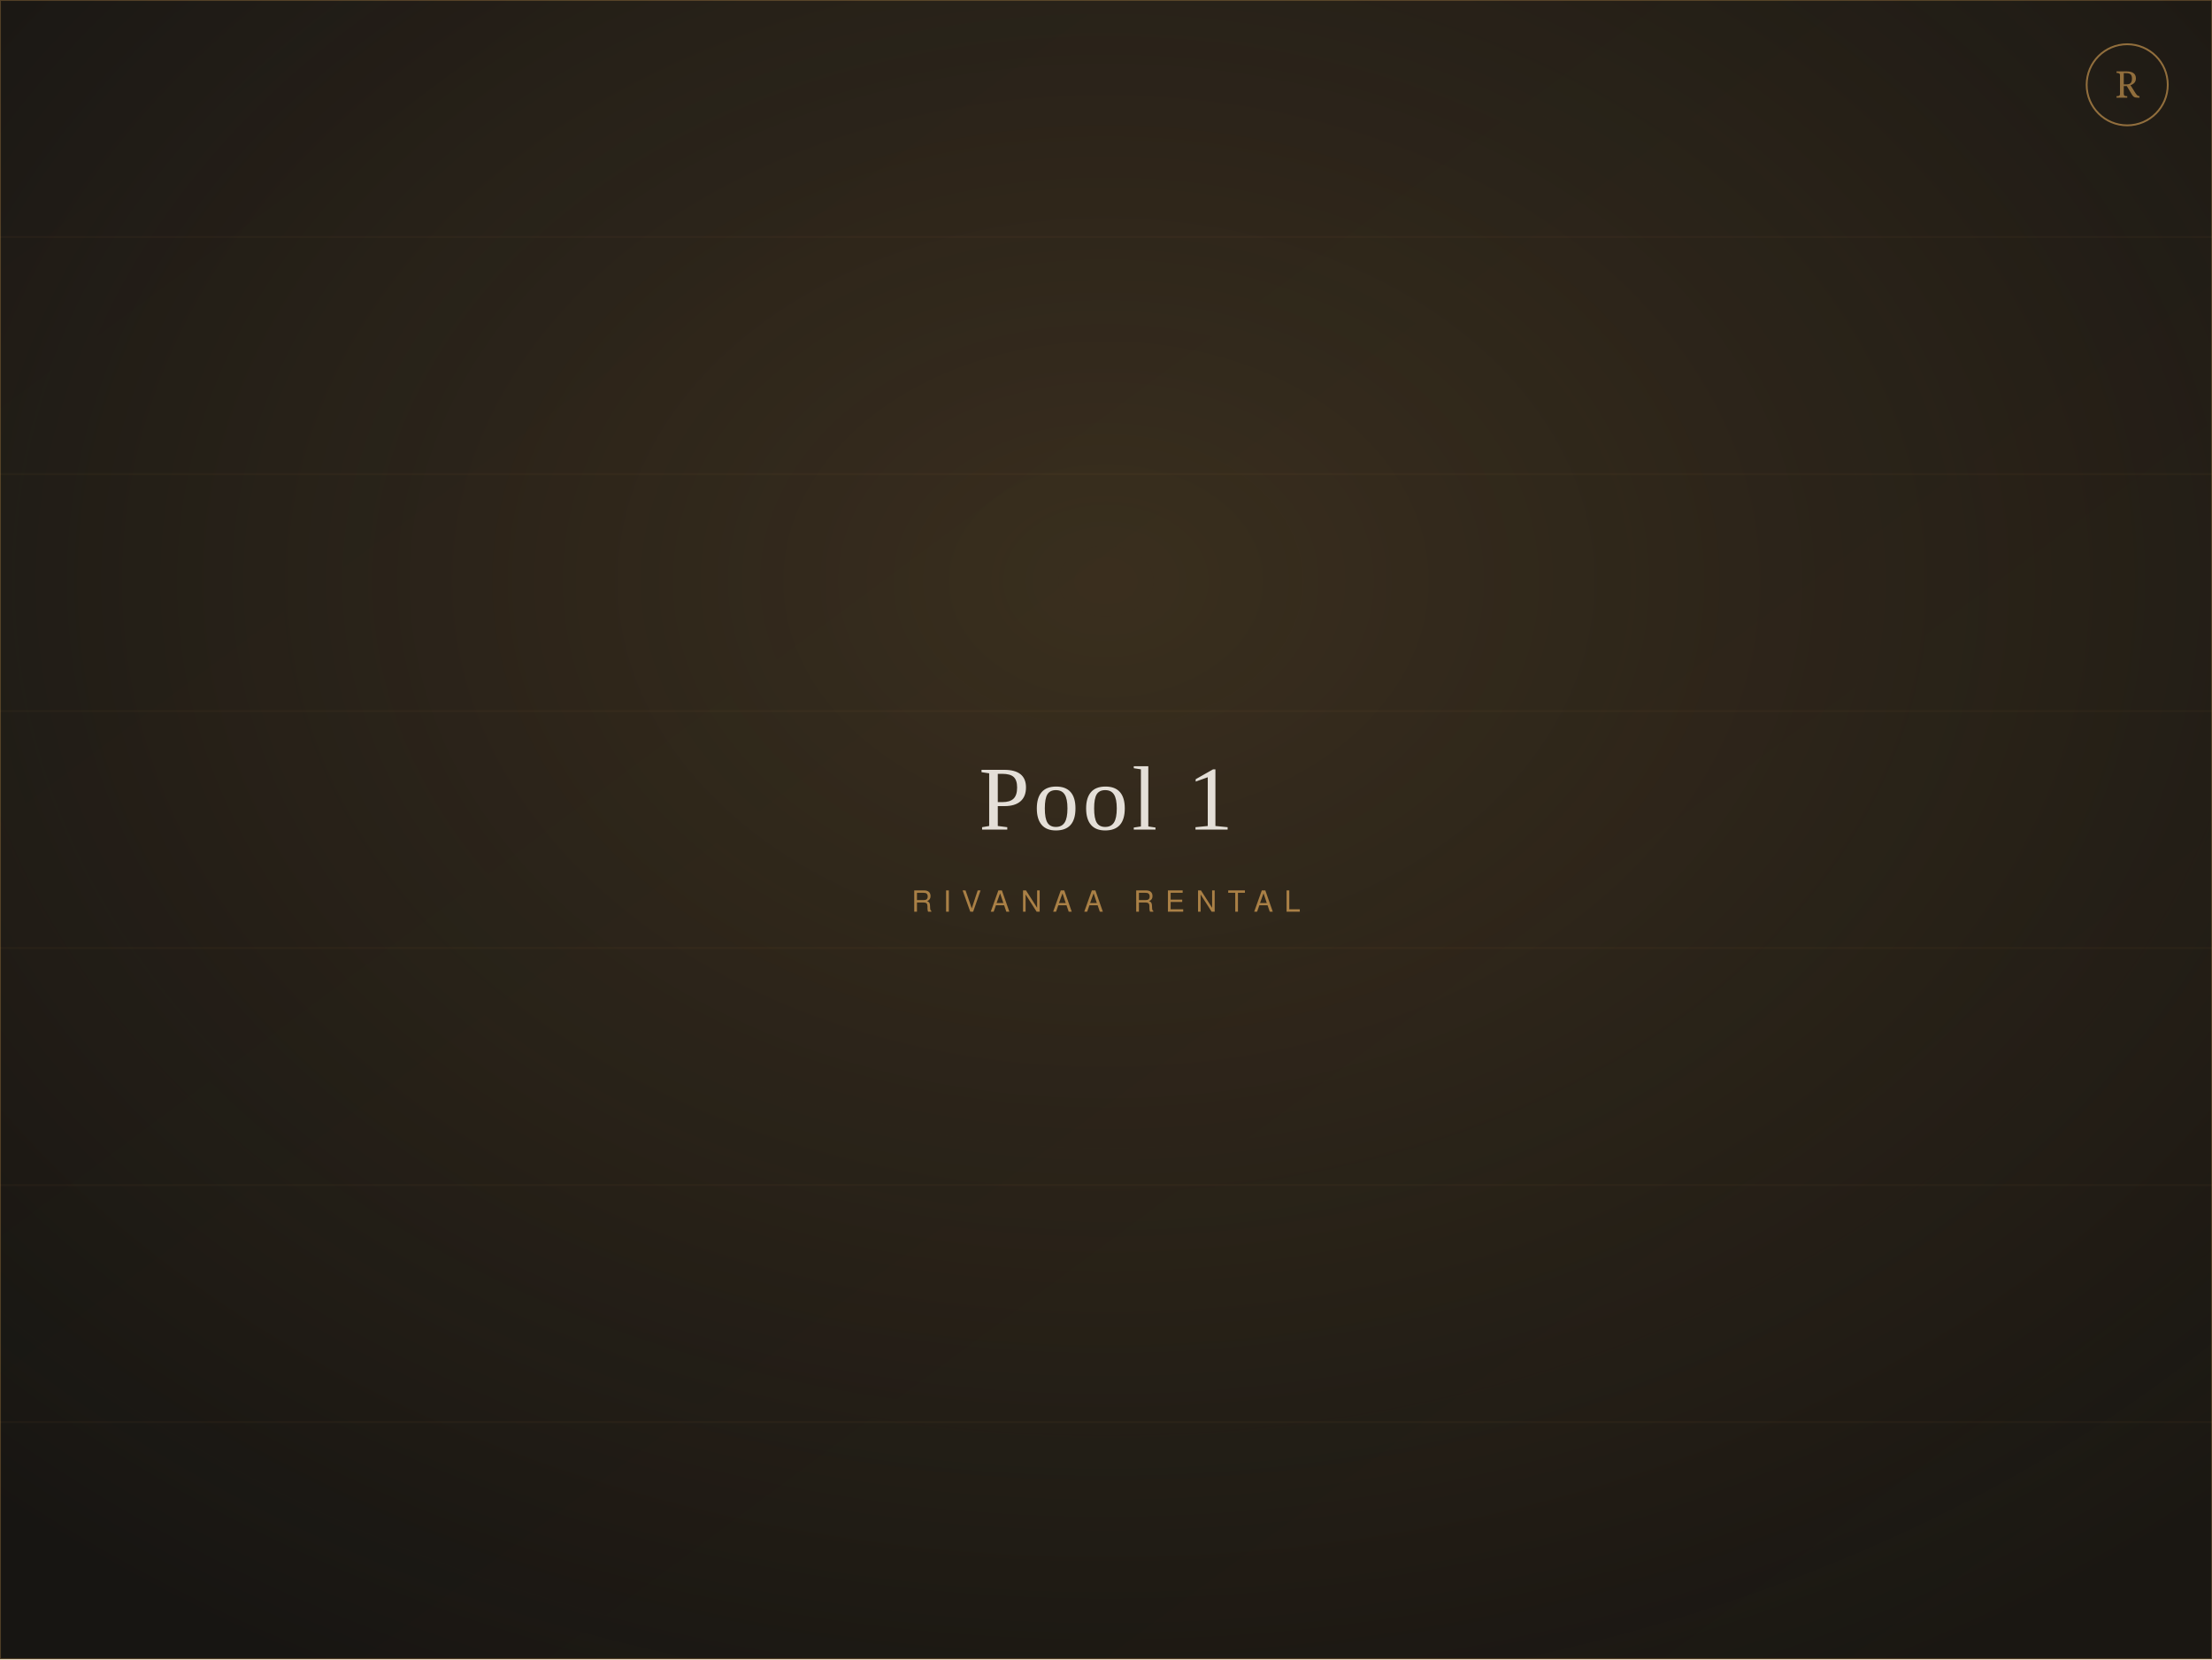
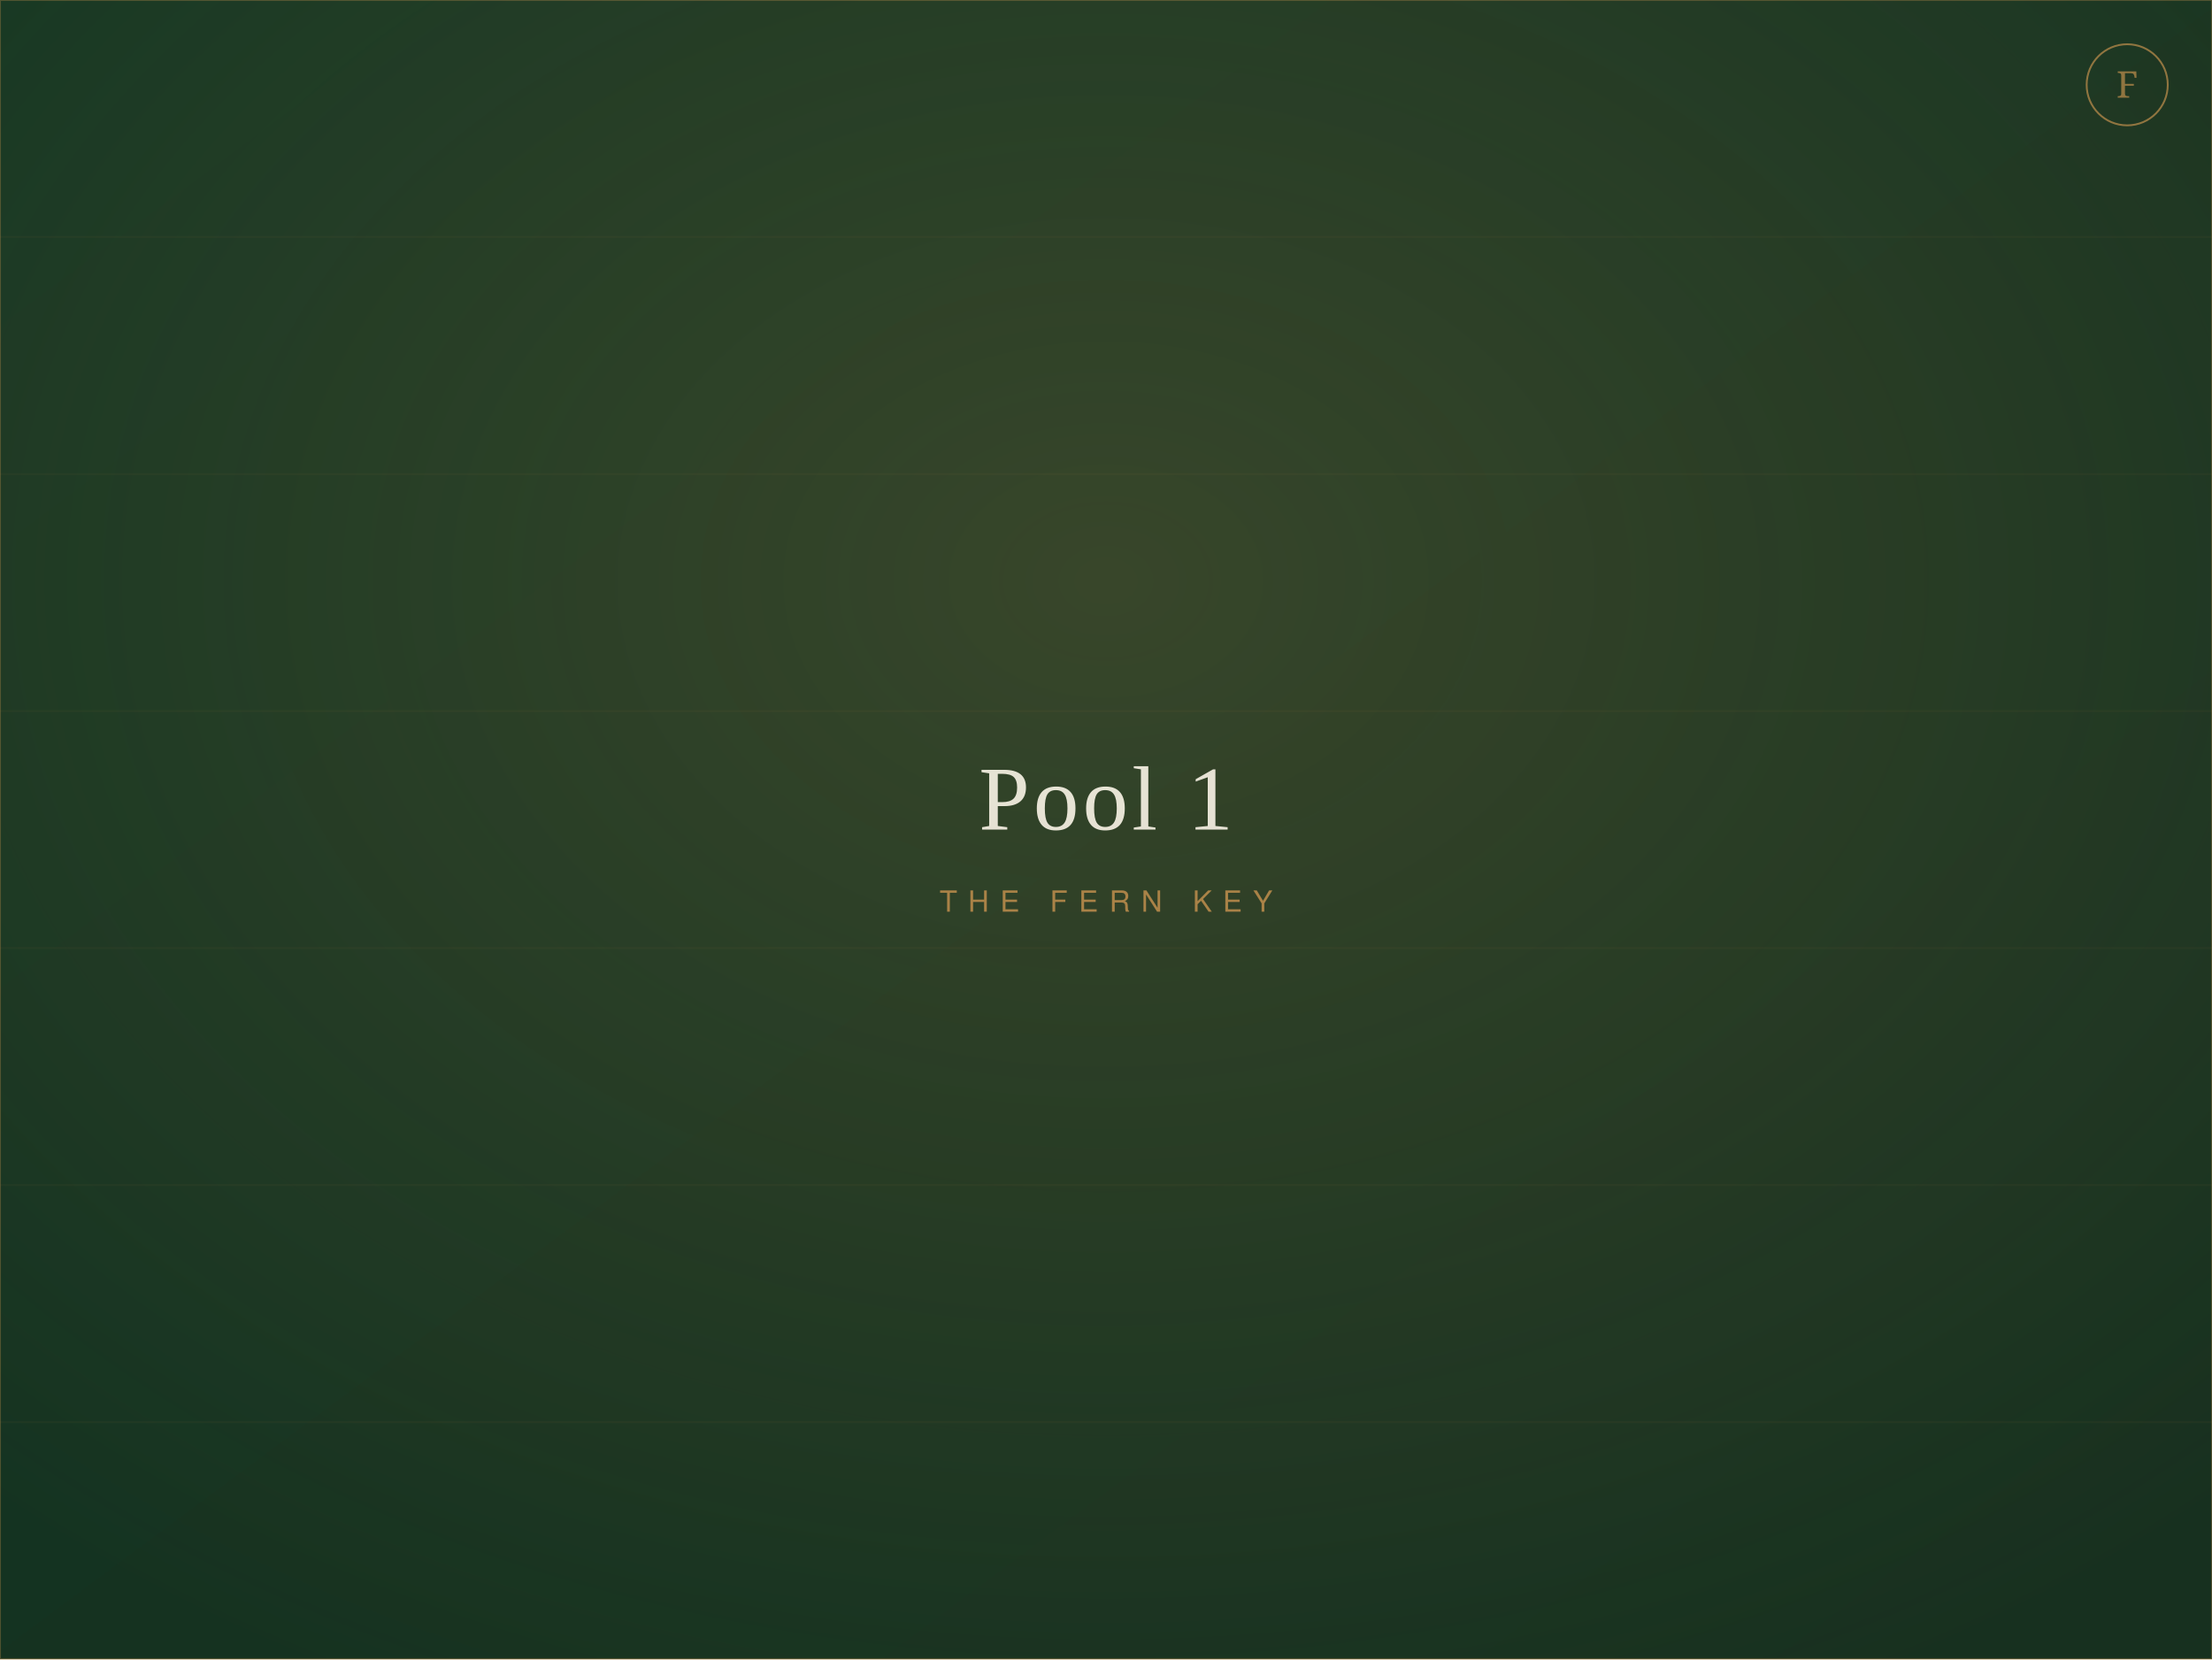
<svg xmlns="http://www.w3.org/2000/svg" width="1200" height="900" viewBox="0 0 1200 900">
  <defs>
    <linearGradient id="grad-pool-1" x1="0%" y1="0%" x2="100%" y2="100%">
-       <stop offset="0%" stop-color="#141312" />
-       <stop offset="100%" stop-color="#1a1712" />
+       <stop offset="0%" stop-color="#123522" />
+       <stop offset="100%" stop-color="#17301f" />
    </linearGradient>
    <radialGradient id="glow-pool-1" cx="50%" cy="35%" r="75%">
      <stop offset="0%" stop-color="#b78a4a" stop-opacity="0.22" />
      <stop offset="100%" stop-color="#b78a4a" stop-opacity="0" />
    </radialGradient>
  </defs>
  <rect width="1200" height="900" fill="url(#grad-pool-1)" />
  <rect width="1200" height="900" fill="url(#glow-pool-1)" />
  <line x1="0" y1="128.571" x2="1200" y2="128.571" stroke="#b78a4a" stroke-opacity="0.05" stroke-width="1" />
  <line x1="0" y1="257.143" x2="1200" y2="257.143" stroke="#b78a4a" stroke-opacity="0.05" stroke-width="1" />
  <line x1="0" y1="385.714" x2="1200" y2="385.714" stroke="#b78a4a" stroke-opacity="0.05" stroke-width="1" />
  <line x1="0" y1="514.286" x2="1200" y2="514.286" stroke="#b78a4a" stroke-opacity="0.05" stroke-width="1" />
  <line x1="0" y1="642.857" x2="1200" y2="642.857" stroke="#b78a4a" stroke-opacity="0.05" stroke-width="1" />
  <line x1="0" y1="771.429" x2="1200" y2="771.429" stroke="#b78a4a" stroke-opacity="0.05" stroke-width="1" />
  <rect x="0" y="0" width="1200" height="900" fill="none" stroke="#b78a4a" stroke-opacity="0.35" stroke-width="1" />
  <g opacity="0.9" font-family="Georgia, 'Times New Roman', serif" text-anchor="middle">
-     <text x="600" y="450" fill="#f7f3ec" font-size="49.5" letter-spacing="2">Pool 1</text>
-     <text x="600" y="494.55" fill="#b78a4a" font-family="Helvetica, Arial, sans-serif" font-size="15.84" letter-spacing="6">RIVANAA RENTAL</text>
+     <text x="600" y="450" fill="#faf4e7" font-size="49.5" letter-spacing="2">Pool 1</text>
+     <text x="600" y="494.55" fill="#b78a4a" font-family="Helvetica, Arial, sans-serif" font-size="15.84" letter-spacing="6">THE FERN KEY</text>
  </g>
  <g opacity="0.75">
    <circle cx="1154" cy="46" r="22" fill="none" stroke="#b78a4a" stroke-width="1" />
-     <text x="1154" y="53" fill="#b78a4a" font-family="Georgia, serif" font-size="20" text-anchor="middle">R</text>
+     <text x="1154" y="53" fill="#b78a4a" font-family="Georgia, serif" font-size="20" text-anchor="middle">F</text>
  </g>
</svg>
